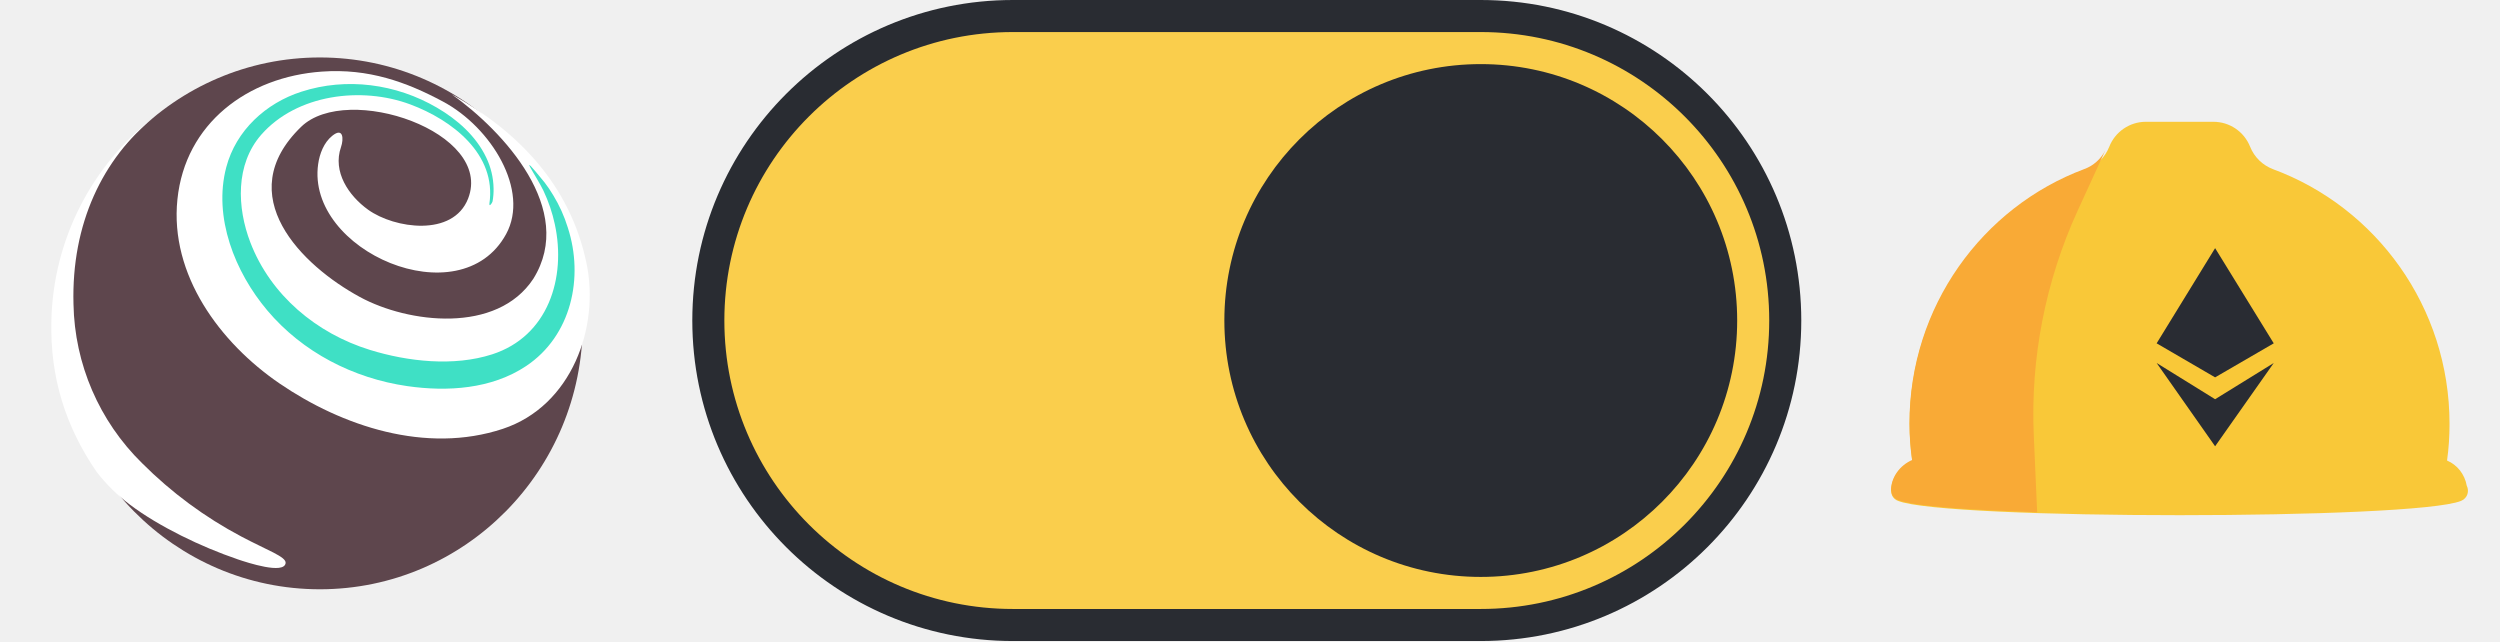
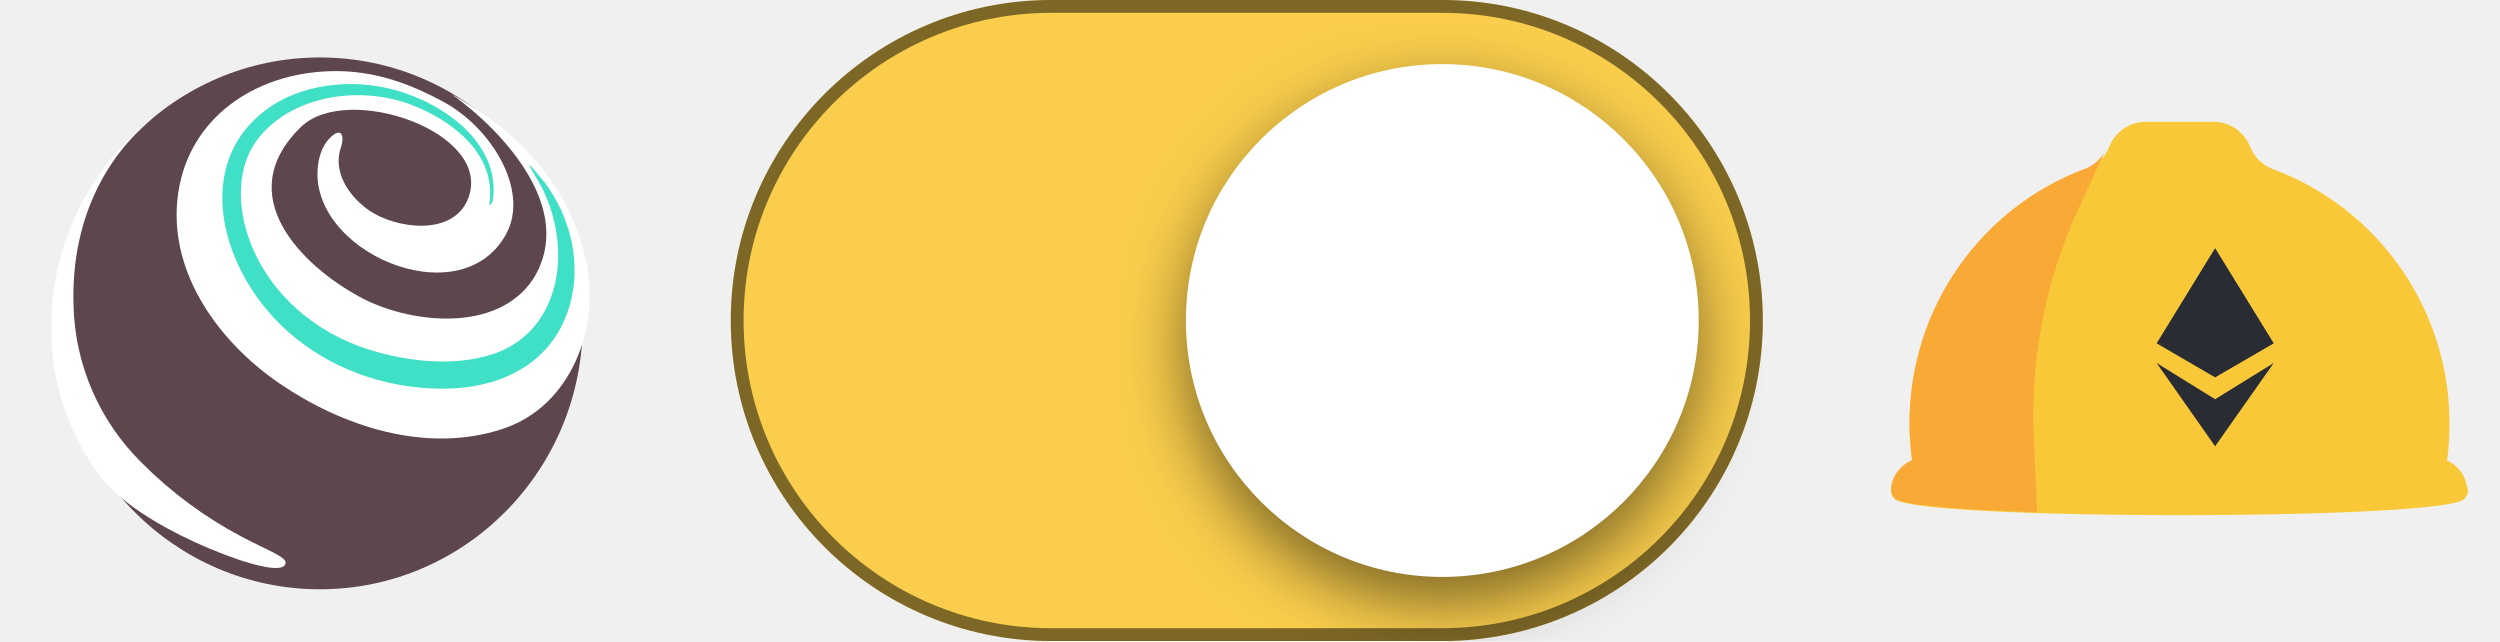
<svg xmlns="http://www.w3.org/2000/svg" width="390" height="100" viewBox="0 0 390 100" fill="none">
-   <path d="M295.024 76.659C295.048 77.268 295.387 77.876 296.113 78.144C303.466 81.112 376.563 81.112 383.916 78.144C384.98 77.706 385.222 76.586 384.811 75.759C384.496 73.983 383.335 72.523 381.739 71.842C382.005 69.969 382.126 68.071 382.126 66.125C382.126 47.878 370.661 32.332 354.6 26.396C352.979 25.788 351.673 24.523 351.02 22.893C350.077 20.533 347.827 19 345.287 19H334.741C332.226 19 329.952 20.557 329.033 22.917C328.38 24.547 327.098 25.812 325.453 26.42C309.368 32.381 297.903 47.927 297.903 66.149C297.903 68.096 298.048 70.018 298.314 71.891C296.427 72.718 295 74.543 295 76.659H295.024Z" fill="#F9C838" />
-   <path d="M336.436 53.559L345.557 58.868L354.703 53.559L345.557 38.71L336.436 53.559Z" fill="#292C33" />
-   <path d="M336.436 56.628L345.557 69.619L354.703 56.628L345.557 62.279L336.436 56.628Z" fill="#292C33" />
-   <path d="M296.079 78.003C297.781 78.707 303.102 79.242 310.342 79.606L317.797 79.922L317.269 67.924C316.742 55.878 319.091 43.88 324.077 32.951L328.416 23.48C327.721 24.815 326.57 25.86 325.156 26.37C309.239 32.32 297.877 47.839 297.877 66.03C297.877 67.973 298.02 69.891 298.284 71.761C296.414 72.587 295 74.409 295 76.522H295.048C295.048 77.129 295.384 77.736 296.079 78.003Z" fill="#F9AA36" />
-   <path d="M49.9 91.928C72.546 91.928 90.904 73.356 90.904 50.446C90.904 27.535 72.546 8.963 49.9 8.963C27.255 8.963 8.897 27.535 8.897 50.446C8.897 73.356 27.255 91.928 49.9 91.928Z" fill="#5E464D" />
-   <path d="M37.005 87.229C38.683 87.802 44.316 89.634 44.556 87.843C44.685 86.86 41.713 85.853 37.688 83.72C31.963 80.695 26.727 76.826 22.153 72.243C15.477 65.697 11.639 56.792 11.464 47.444C11.123 34.895 16.029 24.75 24.099 18.203C19.226 21.964 15.253 26.765 12.471 32.255C9.689 37.746 8.167 43.788 8.016 49.942C7.776 59.019 10.314 66.667 15.082 73.628C16.563 75.54 18.294 77.245 20.228 78.696C24.797 82.153 31.478 85.349 37.005 87.225" fill="white" />
-   <path d="M91.468 40.938C88.926 28.982 81.022 20.611 70.451 14.698C78.521 20.453 89.913 32.69 83.203 43.484C77.517 52.131 63.689 50.438 56.134 46.328C47.151 41.454 35.897 30.488 46.996 19.766C54.181 12.829 77.05 20.607 73.026 30.976C70.678 37.007 61.54 35.666 57.43 32.718C54.4 30.541 51.85 26.8 53.198 22.938C53.633 21.7 53.572 19.778 51.821 21.192C50.518 22.248 49.86 23.986 49.632 25.602C47.719 39.123 71.807 49.605 78.951 36.523C82.663 29.733 76.652 19.872 69.086 15.835C63.4 12.789 57.479 10.649 50.229 11.168C38.63 11.981 28.895 19.25 27.677 31.102C26.458 42.879 34.333 53.48 43.605 59.819C53.352 66.48 66.454 70.87 78.443 66.898C89.19 63.336 93.629 51.002 91.468 40.934" fill="white" />
-   <path d="M76.344 31.78C77.497 24.031 70.491 18.71 64.022 16.294C56.394 13.451 46.318 14.694 40.762 21.009C36.701 25.647 36.965 32.381 39.06 37.831C42.228 46.063 49.38 52.013 57.706 54.584C63.62 56.412 70.776 57.208 76.77 55.279C85.514 52.464 88.361 43.346 86.554 34.992C86.167 33.186 85.573 31.431 84.783 29.761C83.678 27.442 80.316 22.747 84.958 28.466C85.447 29.103 85.897 29.769 86.306 30.46C87.268 32.04 88.031 33.733 88.576 35.5C91.119 43.298 89.125 52.395 82.078 57.102C76.673 60.705 69.801 61.135 63.53 60.233C55.123 59.015 47.199 54.954 41.692 48.419C36.664 42.461 33.233 33.904 35.3 26.082C36.815 20.359 41.461 16.087 47.025 14.304C54.063 12.025 61.808 13.085 68.144 16.785C71.32 18.633 74.236 21.192 75.84 24.546C76.575 26.058 76.97 27.712 76.998 29.392C77.014 30.072 76.961 30.753 76.839 31.422C76.794 31.666 76.279 32.352 76.352 31.788" fill="#3FE0C5" />
-   <rect x="-2.5" y="2.5" width="168" height="95" rx="47.5" transform="matrix(-1 0 0 1 276 0)" fill="#FACE4C" stroke="#292C32" stroke-width="5" />
-   <circle r="40" transform="matrix(-1 0 0 1 231 50)" fill="#292C32" />
+   <g clip-path="url(#clip0)">
+     <path d="M295.024 76.659C295.048 77.268 295.387 77.876 296.113 78.144C303.466 81.112 376.563 81.112 383.916 78.144C384.98 77.706 385.222 76.586 384.811 75.759C384.496 73.983 383.335 72.523 381.739 71.842C382.005 69.969 382.126 68.071 382.126 66.125C382.126 47.878 370.661 32.332 354.6 26.396C352.979 25.788 351.673 24.523 351.02 22.893C350.077 20.533 347.827 19 345.287 19H334.741C332.226 19 329.952 20.557 329.033 22.917C328.38 24.547 327.098 25.812 325.453 26.42C309.368 32.381 297.903 47.927 297.903 66.149C297.903 68.096 298.048 70.018 298.314 71.891C296.427 72.718 295 74.543 295 76.659H295.024Z" fill="#F9C838" />
+     <path d="M336.436 53.559L345.557 58.868L354.703 53.559L345.557 38.71L336.436 53.559Z" fill="#292C33" />
+     <path d="M336.436 56.628L345.557 69.619L354.703 56.628L345.557 62.279L336.436 56.628Z" fill="#292C33" />
+     <path d="M296.079 78.003C297.781 78.707 303.102 79.242 310.342 79.606L317.797 79.922L317.269 67.924C316.742 55.878 319.091 43.88 324.077 32.951L328.416 23.48C327.721 24.815 326.57 25.86 325.156 26.37C309.239 32.32 297.877 47.839 297.877 66.03C297.877 67.973 298.02 69.891 298.284 71.761C296.414 72.587 295 74.409 295 76.522H295.048C295.048 77.129 295.384 77.736 296.079 78.003Z" fill="#F9AA36" />
+     <path d="M49.9 91.928C72.546 91.928 90.904 73.356 90.904 50.446C90.904 27.535 72.546 8.963 49.9 8.963C27.255 8.963 8.897 27.535 8.897 50.446C8.897 73.356 27.255 91.928 49.9 91.928Z" fill="#5E464D" />
+     <path d="M37.005 87.229C38.683 87.802 44.316 89.634 44.556 87.843C44.685 86.86 41.713 85.853 37.688 83.72C31.963 80.695 26.727 76.826 22.153 72.243C15.477 65.697 11.639 56.792 11.464 47.444C11.123 34.895 16.029 24.75 24.099 18.203C19.226 21.964 15.253 26.765 12.471 32.255C9.689 37.746 8.167 43.788 8.016 49.942C7.776 59.019 10.314 66.667 15.082 73.628C16.563 75.54 18.294 77.245 20.228 78.696C24.797 82.153 31.478 85.349 37.005 87.225" fill="white" />
+     <path d="M91.468 40.938C88.926 28.982 81.022 20.611 70.451 14.698C78.521 20.453 89.913 32.69 83.203 43.484C77.517 52.131 63.689 50.438 56.134 46.328C47.151 41.454 35.897 30.488 46.996 19.766C54.181 12.829 77.05 20.607 73.026 30.976C70.678 37.007 61.54 35.666 57.43 32.718C54.4 30.541 51.85 26.8 53.198 22.938C53.633 21.7 53.572 19.778 51.821 21.192C50.518 22.248 49.86 23.986 49.632 25.602C47.719 39.123 71.807 49.605 78.951 36.523C82.663 29.733 76.652 19.872 69.086 15.835C63.4 12.789 57.479 10.649 50.229 11.168C38.63 11.981 28.895 19.25 27.677 31.102C26.458 42.879 34.333 53.48 43.605 59.819C53.352 66.48 66.454 70.87 78.443 66.898C89.19 63.336 93.629 51.002 91.468 40.934" fill="white" />
+     <path d="M76.344 31.78C77.497 24.031 70.491 18.71 64.022 16.294C56.394 13.451 46.318 14.694 40.762 21.009C36.701 25.647 36.965 32.381 39.06 37.831C42.228 46.063 49.38 52.013 57.706 54.584C63.62 56.412 70.776 57.208 76.77 55.279C85.514 52.464 88.361 43.346 86.554 34.992C86.167 33.186 85.573 31.431 84.783 29.761C83.678 27.442 80.316 22.747 84.958 28.466C85.447 29.103 85.897 29.769 86.306 30.46C87.268 32.04 88.031 33.733 88.576 35.5C91.119 43.298 89.125 52.395 82.078 57.102C76.673 60.705 69.801 61.135 63.53 60.233C55.123 59.015 47.199 54.954 41.692 48.419C36.664 42.461 33.233 33.904 35.3 26.082C36.815 20.359 41.461 16.087 47.025 14.304C54.063 12.025 61.808 13.085 68.144 16.785C71.32 18.633 74.236 21.192 75.84 24.546C76.575 26.058 76.97 27.712 76.998 29.392C77.014 30.072 76.961 30.753 76.839 31.422C76.794 31.666 76.279 32.352 76.352 31.788" fill="#3FE0C5" />
+     <path d="M275 50C275 22.386 252.614 0 225 0H164C136.386 0 114 22.386 114 50V50C114 77.614 136.386 100 164 100H225C252.614 100 275 77.614 275 50V50Z" fill="#FACE4C" />
+     <path d="M225 1H164C136.938 1 115 22.938 115 50C115 77.062 136.938 99 164 99H225C252.062 99 274 77.062 274 50C274 22.938 252.062 1 225 1Z" stroke="black" stroke-opacity="0.5" stroke-width="2" />
+     <g filter="url(#filter0_d)">
+       <circle r="40" transform="matrix(-1 0 0 1 225 50)" fill="white" />
+     </g>
+   </g>
+   <defs>
+     <filter id="filter0_d" x="175" y="4" width="100" height="100" filterUnits="userSpaceOnUse" color-interpolation-filters="sRGB">
+       <feFlood flood-opacity="0" result="BackgroundImageFix" />
+       <feColorMatrix in="SourceAlpha" type="matrix" values="0 0 0 0 0 0 0 0 0 0 0 0 0 0 0 0 0 0 127 0" />
+       <feOffset dy="4" />
+       <feGaussianBlur stdDeviation="5" />
+       <feColorMatrix type="matrix" values="0 0 0 0 0 0 0 0 0 0 0 0 0 0 0 0 0 0 0.5 0" />
+       <feBlend mode="normal" in2="BackgroundImageFix" result="effect1_dropShadow" />
+       <feBlend mode="normal" in="SourceGraphic" in2="effect1_dropShadow" result="shape" />
+     </filter>
+     <clipPath id="clip0">
+       <rect width="390" height="100" fill="white" />
+     </clipPath>
+   </defs>
</svg>
